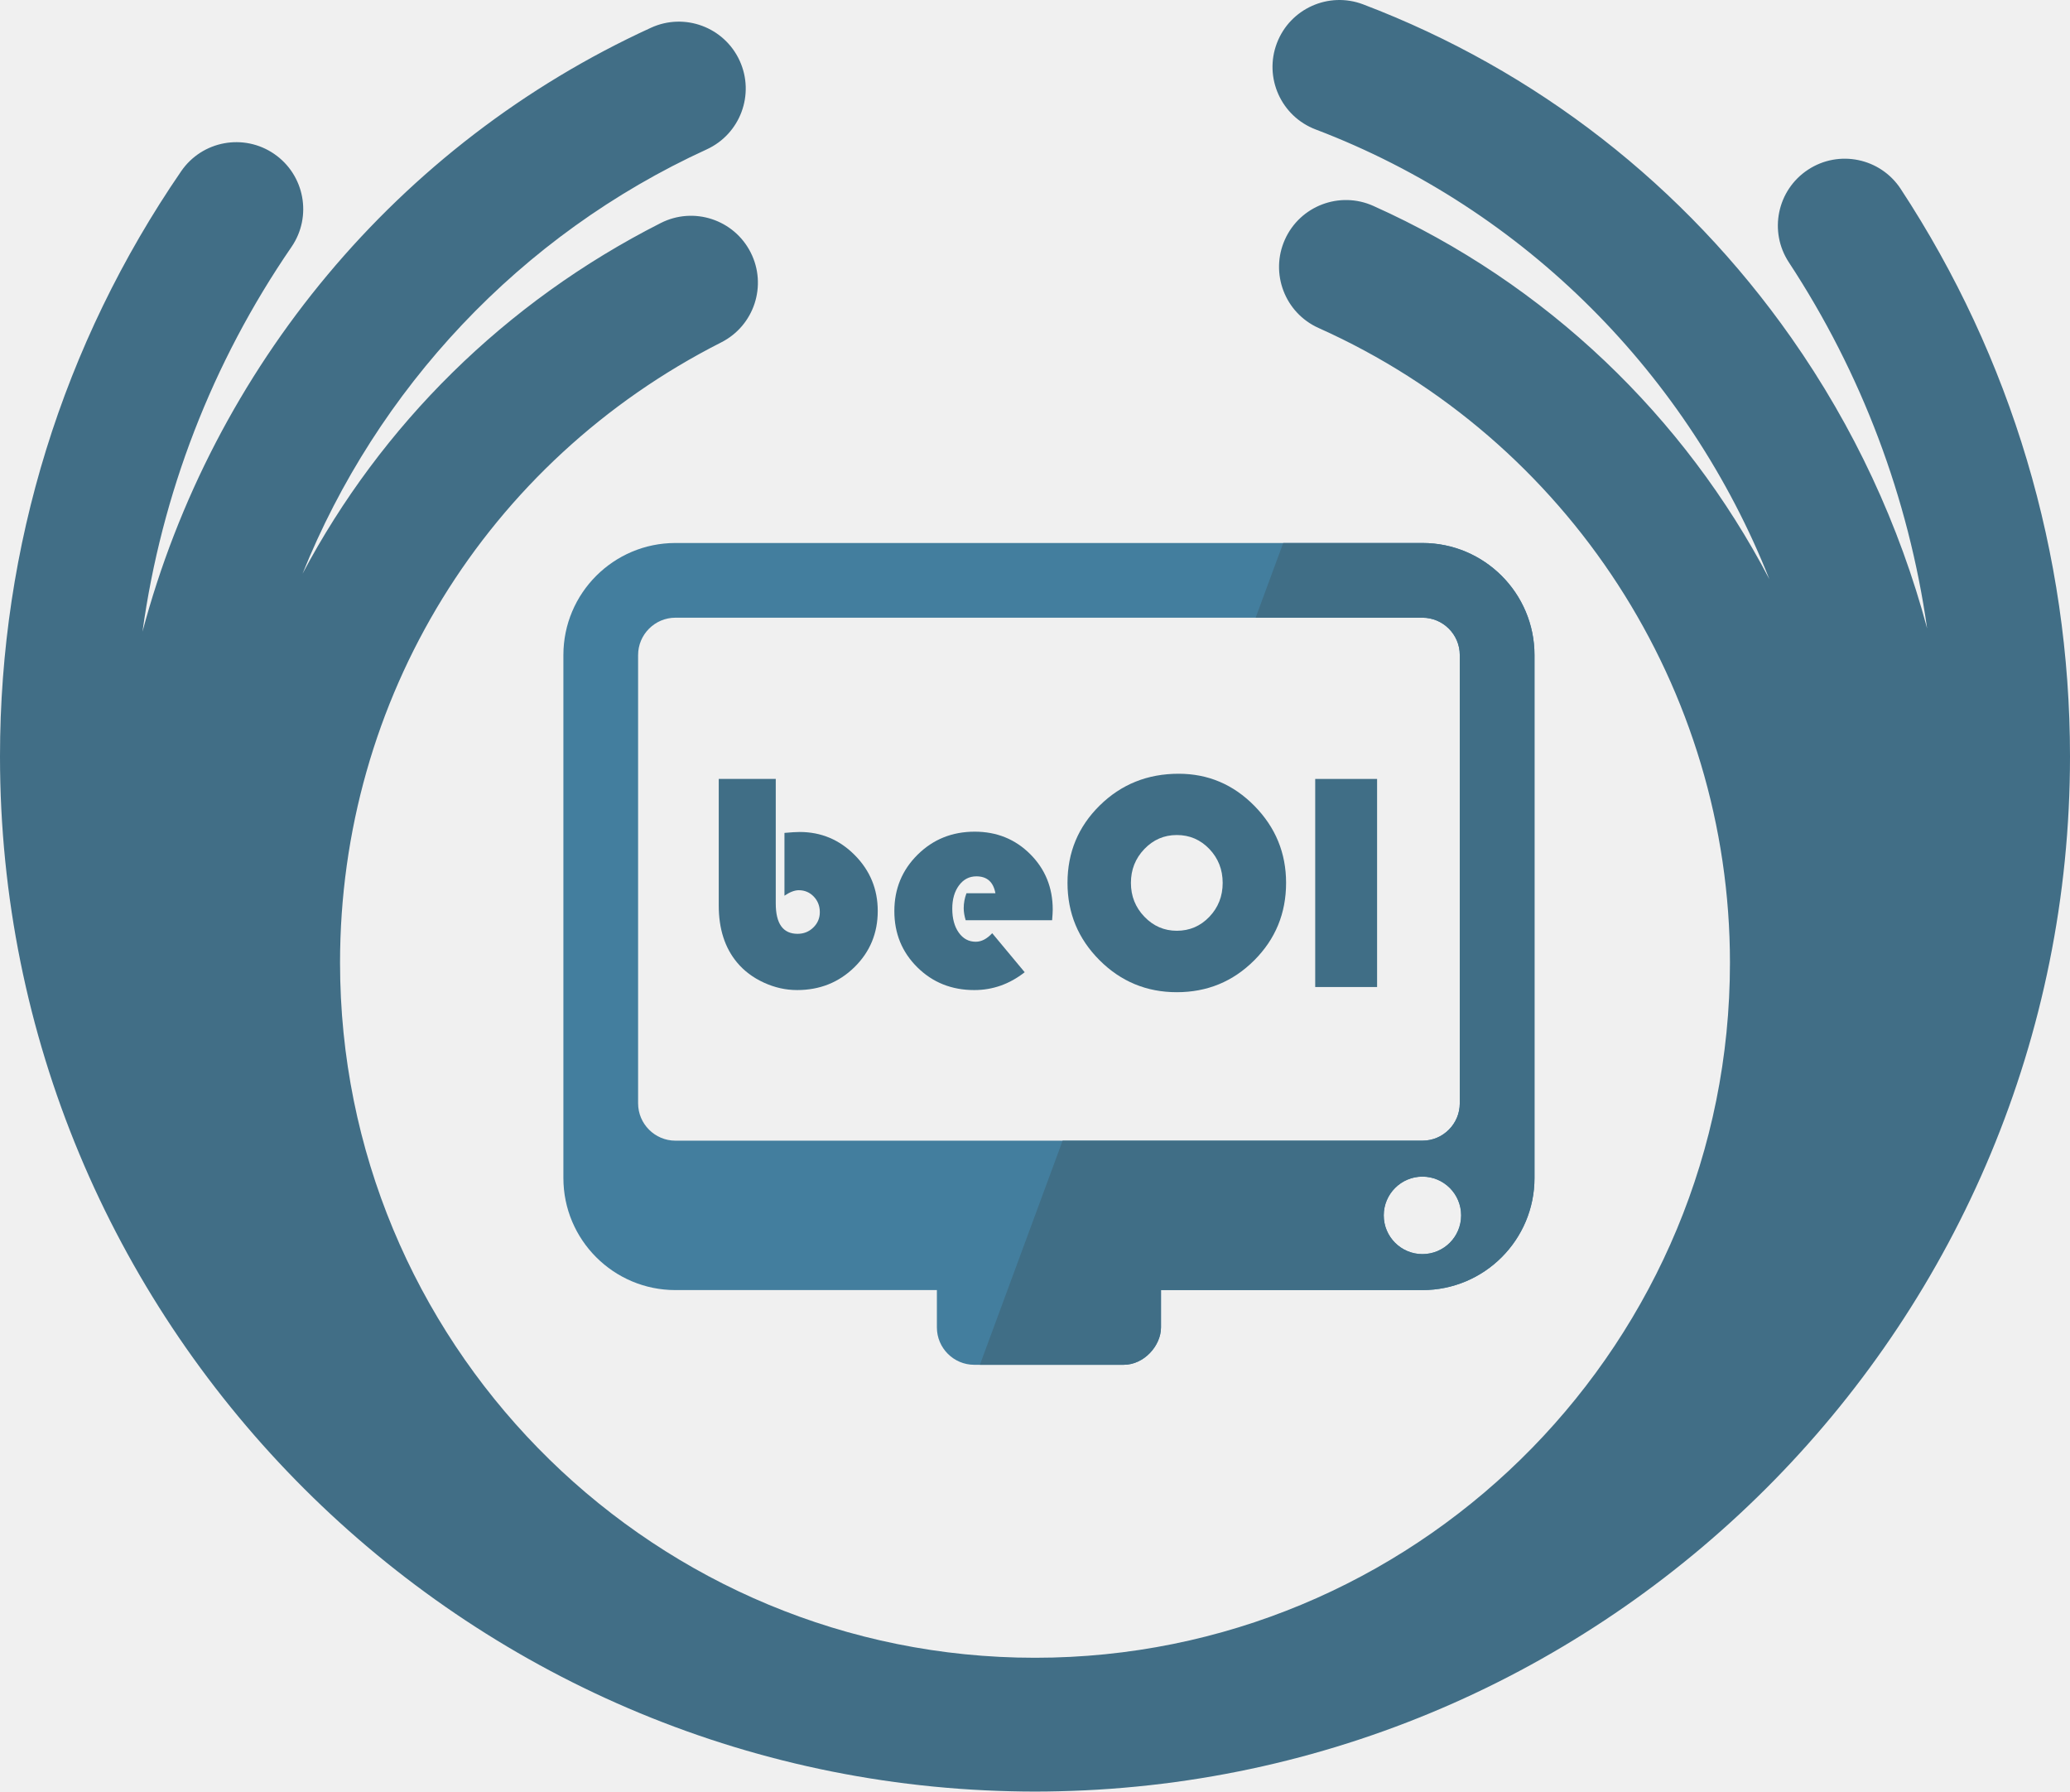
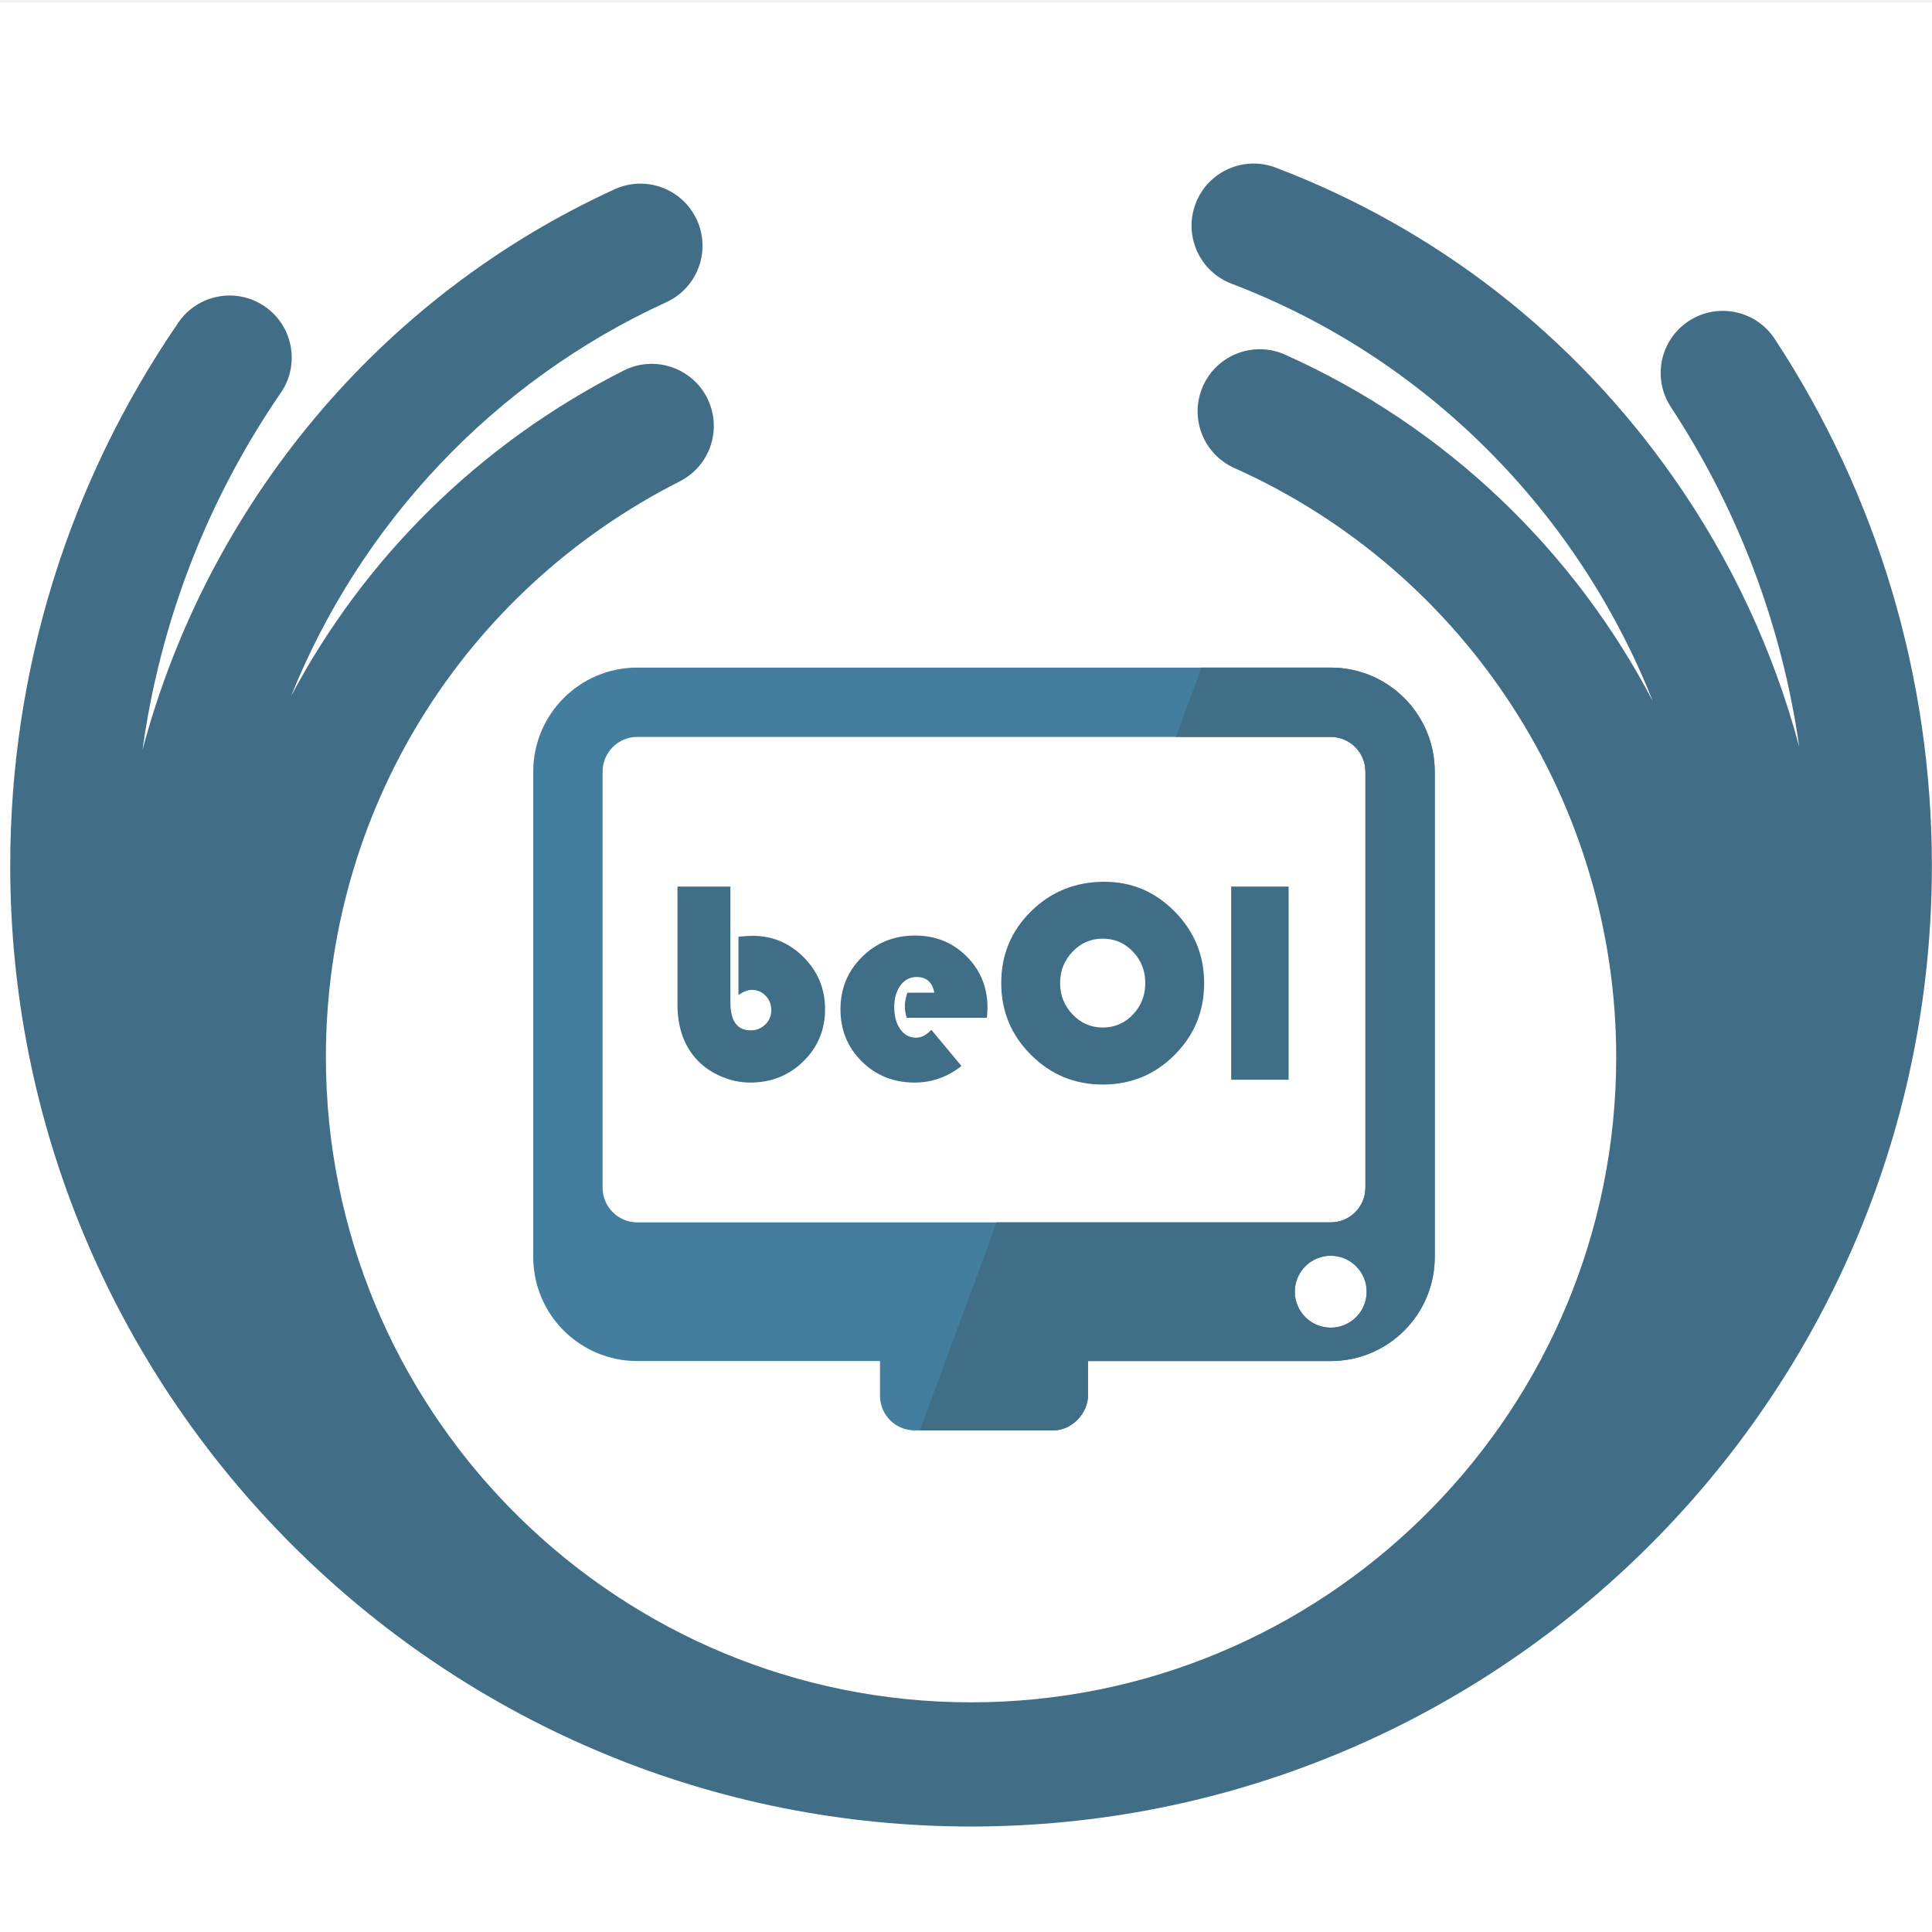
- <svg xmlns="http://www.w3.org/2000/svg" width="348.126" height="301.265" version="1.2" baseProfile="tiny-ps">
+ <svg xmlns="http://www.w3.org/2000/svg" width="350" height="350" version="1.2" baseProfile="tiny-ps">
  <defs id="defs16536">
    <clipPath clipPathUnits="userSpaceOnUse" id="clipPath4884">
      <path d="M 0,824 H 2824.875 V 0 H 0 Z" id="path4886" />
    </clipPath>
    <clipPath clipPathUnits="userSpaceOnUse" id="clipPath4122">
      <path d="M 0,824 H 2824.875 V 0 H 0 Z" id="path4124" />
    </clipPath>
    <clipPath clipPathUnits="userSpaceOnUse" id="clipPath4138">
      <path d="m 1981.9,577.387 h 55.05 v -10.051 h -55.05 z" id="path4140" />
    </clipPath>
  </defs>
+   <g id="layer3">
+     <rect id="rect4128" width="355.556" height="351.852" x="-3.704" y="0" fill="#ffffff" fill-opacity="1" stroke="#f2f2f2" />
+   </g>
  <g id="layer1" transform="translate(-5.077475,-581.6133)">
    <g id="g4120" transform="matrix(1.25,0,0,-1.25,-2183.024,1584.842)">
-       <path d="m 2028.982,700.821 c 0,27.259 -7.878,53.662 -22.781,76.353 -2.728,4.153 -8.308,5.311 -12.463,2.581 -4.155,-2.728 -5.311,-8.309 -2.582,-12.463 9.802,-14.923 16.105,-31.697 18.603,-49.245 -3.721,13.907 -9.856,27.106 -18.271,39.092 -14.381,20.483 -34.299,35.994 -57.601,44.854 -4.643,1.766 -9.844,-0.567 -11.611,-5.213 -1.767,-4.646 0.567,-9.844 5.213,-11.611 28.333,-10.774 50.227,-33.196 61.044,-60.502 -11.408,21.828 -29.934,39.765 -53.289,50.219 -4.534,2.03 -9.861,0 -11.892,-4.537 -2.03,-4.536 10e-4,-9.861 4.538,-11.891 33.619,-15.05 55.342,-48.566 55.342,-85.387 0,-50.75 -40.643,-92.187 -91.09,-93.47 -0.802,-0.017 -1.605,-0.03 -2.411,-0.03 -0.806,0 -1.609,0.013 -2.411,0.03 -50.445,1.283 -91.089,42.72 -91.089,93.47 0,35.44 19.652,67.417 51.288,83.454 4.434,2.247 6.206,7.663 3.958,12.097 -2.247,4.435 -7.668,6.206 -12.097,3.958 -21.044,-10.668 -37.635,-27.258 -48.196,-47.177 10.006,24.833 29.213,45.564 54.375,57.082 4.52,2.069 6.506,7.41 4.438,11.929 -2.071,4.52 -7.412,6.508 -11.93,4.437 -34.199,-15.655 -59.002,-45.861 -68.416,-81.245 2.563,18.538 9.354,36.183 20.047,51.756 2.813,4.098 1.771,9.7 -2.326,12.514 -4.097,2.812 -9.7,1.773 -12.514,-2.326 -15.947,-23.228 -24.377,-50.452 -24.377,-78.729 0,-75.712 60.738,-137.5 136.047,-139.209 1.064,-0.027 2.132,-0.041 3.203,-0.041 1.071,0 2.139,0.014 3.203,0.041 75.31,1.709 136.048,63.497 136.048,139.209" id="path4128" fill="#416e86" fill-opacity="1" fill-rule="nonzero" stroke="none" />
-       <g id="g4150" transform="translate(1941.855,633.8722)">
+       <path d="m 2030.464,677.118 c 0,27.259 -7.878,53.662 -22.781,76.353 -2.728,4.153 -8.308,5.311 -12.463,2.581 -4.155,-2.728 -5.311,-8.309 -2.582,-12.463 9.802,-14.923 16.105,-31.697 18.603,-49.245 -3.721,13.907 -9.856,27.106 -18.271,39.092 -14.381,20.483 -34.299,35.994 -57.601,44.854 -4.643,1.766 -9.844,-0.567 -11.611,-5.213 -1.767,-4.646 0.567,-9.844 5.213,-11.611 28.333,-10.774 50.227,-33.196 61.044,-60.502 -11.408,21.828 -29.934,39.765 -53.289,50.219 -4.534,2.03 -9.861,0 -11.892,-4.537 -2.03,-4.536 10e-4,-9.861 4.538,-11.891 33.619,-15.05 55.342,-48.566 55.342,-85.387 0,-50.75 -40.643,-92.187 -91.09,-93.47 -0.802,-0.017 -1.605,-0.03 -2.411,-0.03 -0.806,0 -1.609,0.013 -2.411,0.03 -50.445,1.283 -91.089,42.72 -91.089,93.47 0,35.44 19.652,67.417 51.288,83.454 4.434,2.247 6.206,7.663 3.958,12.097 -2.247,4.435 -7.668,6.206 -12.097,3.958 -21.044,-10.668 -37.635,-27.258 -48.196,-47.177 10.006,24.833 29.213,45.564 54.375,57.082 4.52,2.069 6.506,7.41 4.438,11.929 -2.071,4.52 -7.412,6.508 -11.93,4.437 -34.199,-15.655 -59.002,-45.861 -68.416,-81.245 2.563,18.538 9.354,36.183 20.047,51.756 2.813,4.098 1.771,9.7 -2.326,12.514 -4.097,2.812 -9.7,1.773 -12.514,-2.326 -15.947,-23.228 -24.377,-50.452 -24.377,-78.729 0,-75.712 60.738,-137.5 136.047,-139.209 1.064,-0.027 2.132,-0.041 3.203,-0.041 1.071,0 2.139,0.014 3.203,0.041 75.31,1.709 136.048,63.497 136.048,139.209" id="path4128" fill="#416e86" fill-opacity="1" fill-rule="nonzero" stroke="none" />
+       <g id="g4150" transform="translate(1943.337,610.1685)">
        <path d="m 0,0 c -2.871,0 -5.203,2.331 -5.203,5.212 0,2.876 2.332,5.212 5.203,5.212 2.879,0 5.21,-2.336 5.21,-5.212 C 5.21,2.331 2.879,0 0,0 m -105.523,20.286 v 60.303 c 0,2.767 2.257,5.025 5.025,5.025 H 0.004 c 2.768,0 5.024,-2.258 5.024,-5.025 V 20.286 c 0,-2.766 -2.256,-5.025 -5.024,-5.025 h -100.502 c -2.768,0 -5.025,2.259 -5.025,5.025 M 0.004,95.664 h -100.502 c -8.324,0 -15.076,-6.752 -15.076,-15.075 V 10.237 c 0,-8.323 6.752,-15.076 15.076,-15.076 h 35.175 v -5.025 c 0,-2.768 2.259,-5.026 5.025,-5.026 h 20.102 c 2.766,0 5.024,2.592 5.024,5.026 v 5.025 H 0.004 c 8.323,0 15.075,6.753 15.075,15.076 v 70.352 c 0,8.323 -6.752,15.075 -15.075,15.075" id="path4152" fill="#437e9e" fill-opacity="1" fill-rule="nonzero" stroke="none" />
      </g>
-       <g id="g4154" transform="translate(1941.855,644.296)">
+       <g id="g4154" transform="translate(1943.337,620.5923)">
        <path d="m 0,0 c 2.879,0 5.21,-2.336 5.21,-5.212 0,-2.881 -2.331,-5.212 -5.21,-5.212 -2.871,0 -5.203,2.331 -5.203,5.212 C -5.203,-2.336 -2.871,0 0,0 m -35.172,-20.288 v 5.025 H 0.004 c 8.323,0 15.075,6.753 15.075,15.076 v 70.352 c 0,8.323 -6.752,15.075 -15.075,15.075 h -18.732 l -3.71,-10.05 H 0.004 c 2.768,0 5.024,-2.257 5.024,-5.025 V 9.862 C 5.028,7.096 2.772,4.837 0.004,4.837 h -48.412 l -11.129,-30.15 h 19.341 c 2.766,0 5.024,2.591 5.024,5.025" id="path4156" fill="#406e86" fill-opacity="1" fill-rule="nonzero" stroke="none" />
      </g>
-       <g id="g4158" transform="translate(1854.853,697.797)">
+       <g id="g4158" transform="translate(1856.335,674.0933)">
        <path d="m 0,0 v -16.755 c 0,-2.721 0.979,-4.081 2.934,-4.081 0.834,0 1.541,0.283 2.122,0.851 0.581,0.567 0.872,1.255 0.872,2.061 0,0.834 -0.274,1.534 -0.821,2.103 -0.546,0.566 -1.216,0.85 -2.009,0.85 -0.561,0 -1.203,-0.246 -1.928,-0.738 v 8.449 c 0.902,0.082 1.586,0.123 2.051,0.123 2.884,0 5.355,-1.039 7.413,-3.117 2.057,-2.078 3.087,-4.58 3.087,-7.506 0,-2.994 -1.047,-5.516 -3.139,-7.567 -2.092,-2.051 -4.662,-3.076 -7.711,-3.076 -1.531,0 -3.024,0.335 -4.48,1.005 -1.456,0.669 -2.657,1.572 -3.6,2.707 -1.641,1.968 -2.461,4.518 -2.461,7.649 V 0 Z" id="path4160" fill="#406e86" fill-opacity="1" fill-rule="nonzero" stroke="none" />
      </g>
-       <g id="g4162" transform="translate(1892.034,678.7862)">
+       <g id="g4162" transform="translate(1893.515,655.0825)">
        <path d="m 0,0 h -11.628 c -0.178,0.588 -0.266,1.128 -0.266,1.62 0,0.684 0.123,1.354 0.37,2.01 h 3.896 c -0.273,1.517 -1.129,2.276 -2.564,2.276 -0.957,0 -1.737,-0.407 -2.338,-1.22 -0.602,-0.814 -0.903,-1.856 -0.903,-3.127 0,-1.327 0.291,-2.4 0.872,-3.22 0.582,-0.82 1.343,-1.231 2.287,-1.231 0.765,0 1.503,0.383 2.214,1.149 l 4.37,-5.25 c -2.038,-1.6 -4.301,-2.4 -6.789,-2.4 -3.036,0 -5.584,1.019 -7.649,3.056 -2.064,2.037 -3.098,4.56 -3.098,7.567 0,2.995 1.043,5.524 3.128,7.588 2.085,2.065 4.646,3.097 7.681,3.097 2.967,0 5.458,-1.009 7.475,-3.024 C -0.926,6.873 0.082,4.389 0.082,1.436 0.082,1.135 0.055,0.656 0,0" id="path4164" fill="#406e86" fill-opacity="1" fill-rule="nonzero" stroke="none" />
      </g>
-       <g id="g4166" transform="translate(1908.809,690.2501)">
+       <g id="g4166" transform="translate(1910.291,666.5464)">
        <path d="m 0,0 c -1.709,0 -3.165,-0.629 -4.368,-1.887 -1.203,-1.258 -1.805,-2.775 -1.805,-4.552 0,-1.778 0.605,-3.295 1.816,-4.553 1.209,-1.258 2.662,-1.887 4.357,-1.887 1.723,0 3.182,0.626 4.379,1.876 1.195,1.252 1.794,2.773 1.794,4.564 0,1.791 -0.599,3.311 -1.794,4.563 C 3.182,-0.626 1.723,0 0,0 m 0.246,8.244 c 3.965,0 7.365,-1.442 10.203,-4.327 2.836,-2.885 4.255,-6.337 4.255,-10.356 0,-4.088 -1.429,-7.561 -4.286,-10.418 -2.857,-2.858 -6.33,-4.287 -10.418,-4.287 -4.061,0 -7.526,1.436 -10.397,4.307 -2.872,2.871 -4.307,6.337 -4.307,10.398 0,4.101 1.446,7.574 4.337,10.418 2.892,2.843 6.429,4.265 10.613,4.265" id="path4168" fill="#406e86" fill-opacity="1" fill-rule="nonzero" stroke="none" />
      </g>
-       <path d="m 1935.757,669.803 h -8.326 v 27.993 h 8.326 z" id="path4170" fill="#406e86" fill-opacity="1" fill-rule="nonzero" stroke="none" />
+       <path d="m 1937.239,646.1 h -8.326 v 27.993 h 8.326 z" id="path4170" fill="#406e86" fill-opacity="1" fill-rule="nonzero" stroke="none" />
    </g>
  </g>
</svg>
